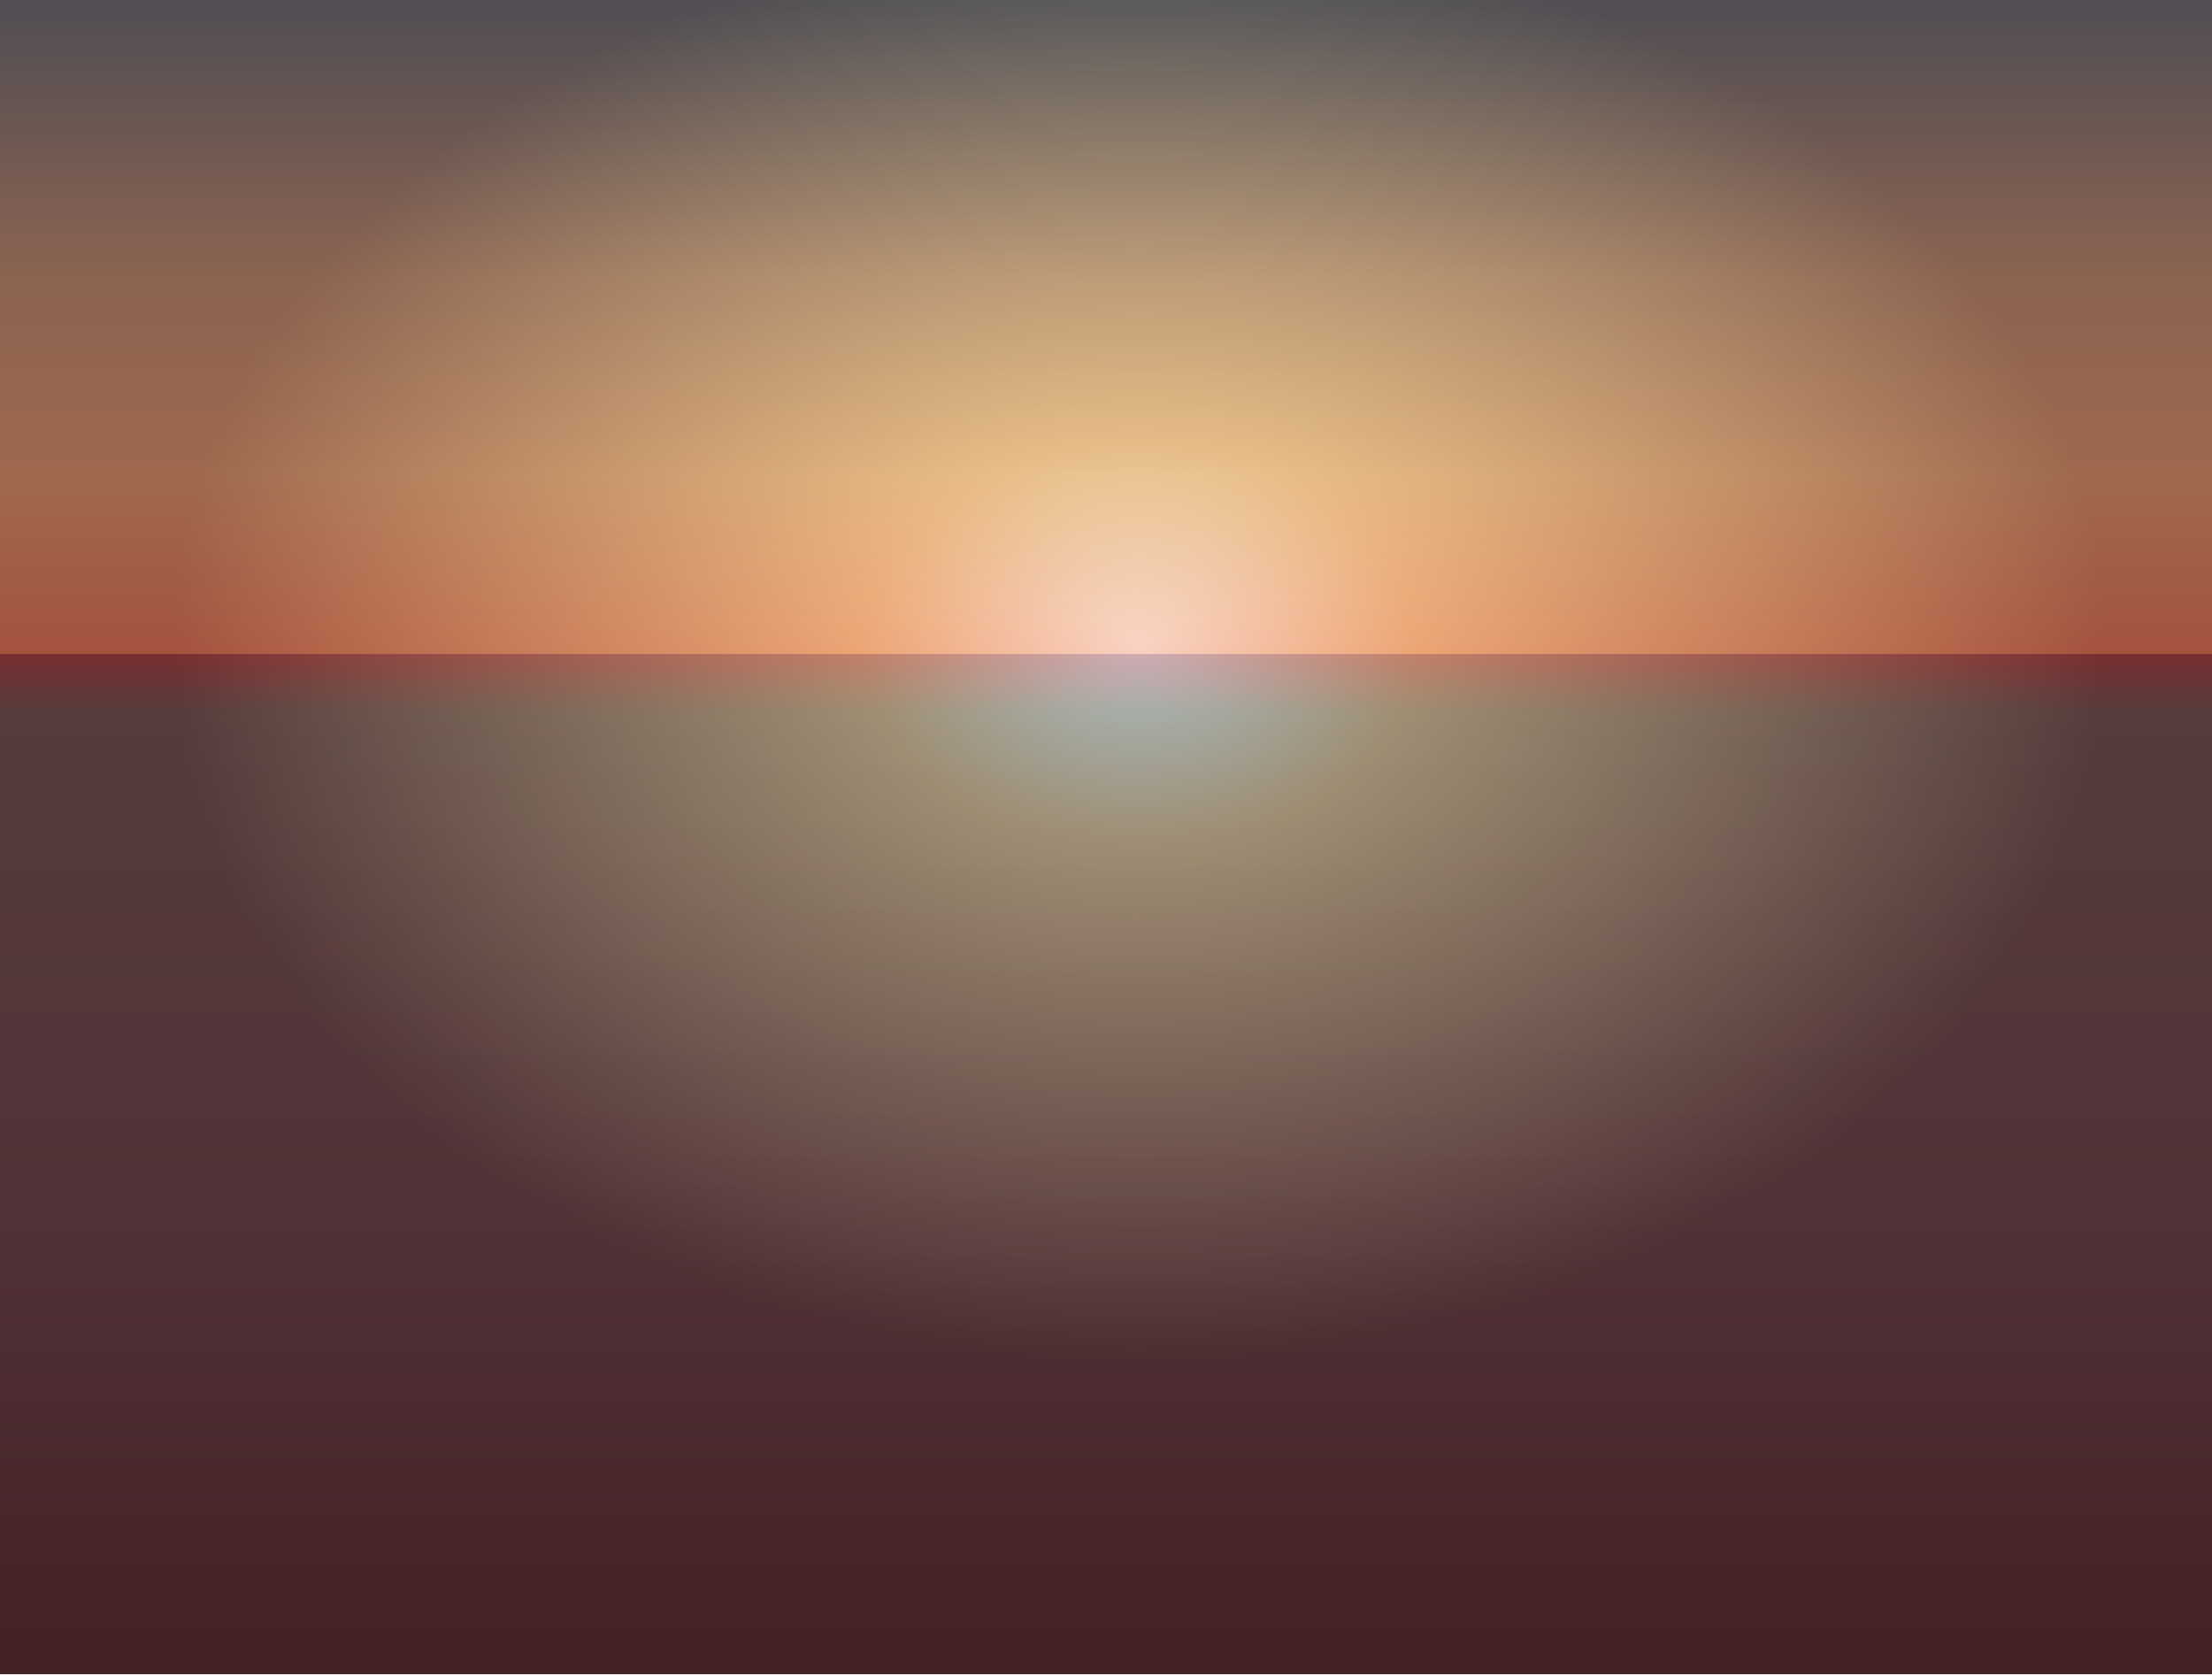
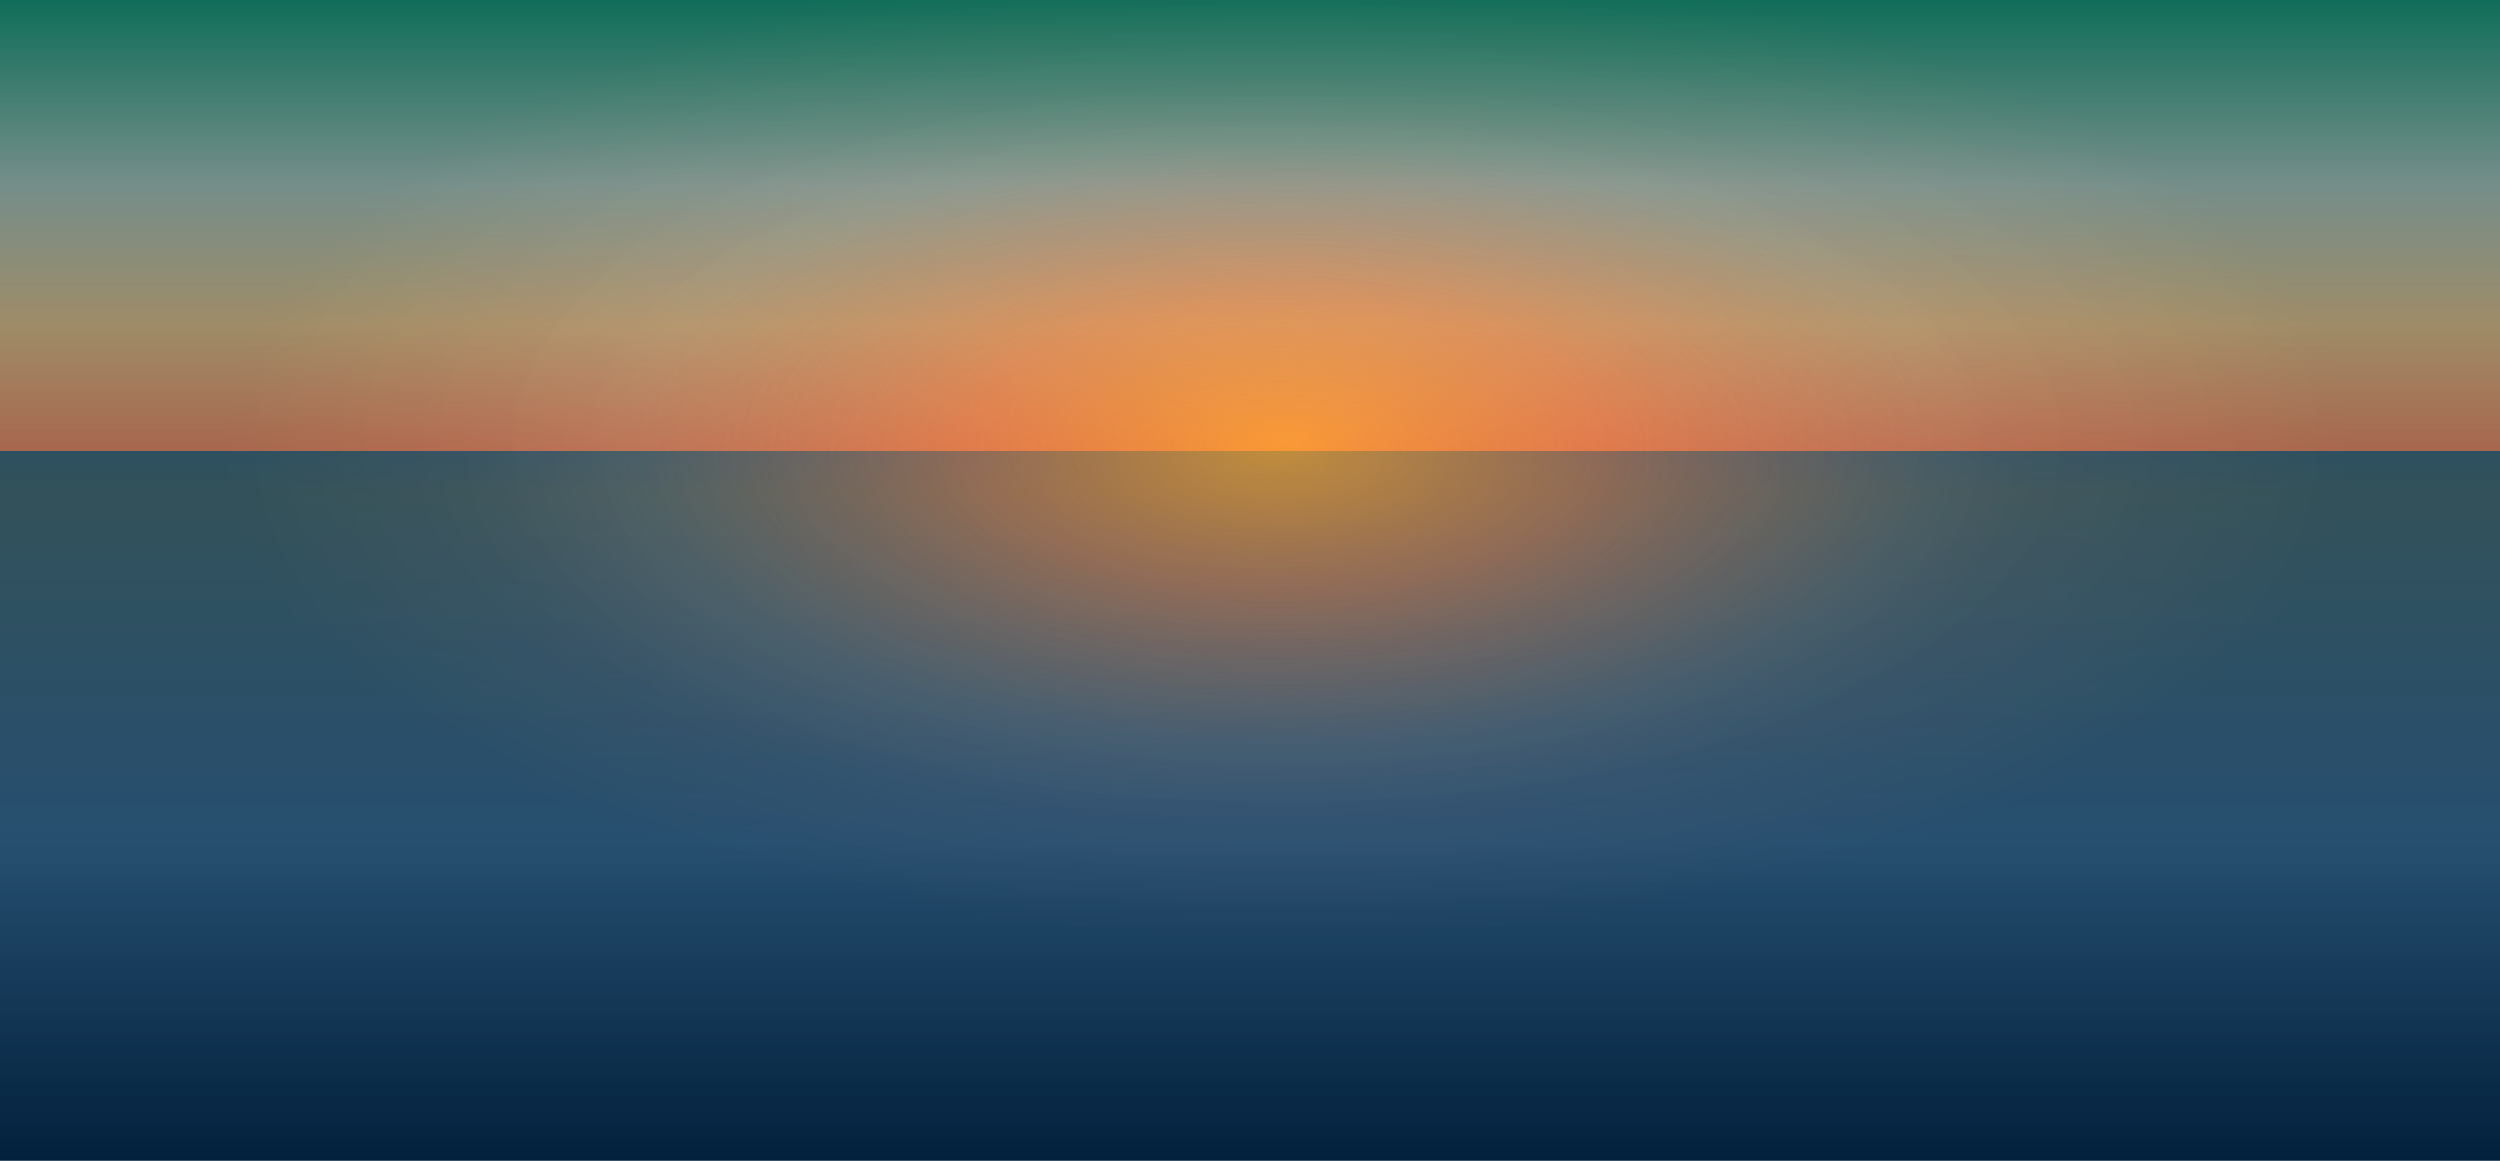
- <svg xmlns="http://www.w3.org/2000/svg" xmlns:xlink="http://www.w3.org/1999/xlink" width="366px" height="277px" viewBox="0 0 366 277" version="1.1">
+ <svg xmlns="http://www.w3.org/2000/svg" xmlns:xlink="http://www.w3.org/1999/xlink" width="1400px" height="650px" viewBox="0 0 1400 650" version="1.1">
  <defs>
    <linearGradient x1="50%" y1="0%" x2="50%" y2="100%" id="linearGradient-1">
-       <stop stop-color="#338BA3" offset="0%" />
-       <stop stop-color="#B8BD9E" offset="16.208%" />
+       <stop stop-color="#139D7F" offset="0%" />
+       <stop stop-color="#A9CEC8" offset="16.208%" />
      <stop stop-color="#E6CB96" offset="28.196%" />
      <stop stop-color="#F29571" offset="38.953%" />
-       <stop stop-color="#8B4153" offset="38.972%" />
-       <stop stop-color="#3C636D" offset="42.549%" />
-       <stop stop-color="#314B61" offset="72.421%" />
-       <stop stop-color="#102538" offset="100%" />
+       <stop stop-color="#41748B" offset="38.984%" />
+       <stop stop-color="#497682" offset="42.549%" />
+       <stop stop-color="#3772A2" offset="72.421%" />
+       <stop stop-color="#022E56" offset="100%" />
    </linearGradient>
-     <radialGradient cx="51.46%" cy="38.304%" fx="51.46%" fy="38.304%" r="43.17%" id="radialGradient-2">
-       <stop stop-color="#FFFFFF" offset="0%" />
-       <stop stop-color="#E9B079" offset="28.565%" />
-       <stop stop-color="#692017" offset="100%" />
+     <radialGradient cx="50%" cy="39.123%" fx="50%" fy="39.123%" r="31.191%" id="radialGradient-2">
+       <stop stop-color="#F8E166" stop-opacity="0.353" offset="0%" />
+       <stop stop-color="#FFFFFF" stop-opacity="0" offset="100%" />
    </radialGradient>
-     <rect id="path-3" x="0" y="0" width="366" height="277" />
+     <radialGradient cx="51.46%" cy="38.304%" fx="51.46%" fy="38.304%" r="42.475%" id="radialGradient-3">
+       <stop stop-color="#FF8300" offset="0%" />
+       <stop stop-color="#C53605" stop-opacity="0.771" offset="29.532%" />
+       <stop stop-color="#3C1104" stop-opacity="0.557" offset="60.469%" />
+       <stop stop-color="#000000" stop-opacity="0.599" offset="100%" />
+     </radialGradient>
+     <rect id="path-4" x="0" y="0" width="1400" height="650" />
  </defs>
  <g id="Page-1" stroke="none" stroke-width="1" fill="none" fill-rule="evenodd">
-     <g id="grad-5-copy-9">
-       <use fill="url(#linearGradient-1)" xlink:href="#path-3" />
-       <use fill-opacity="0.57" fill="url(#radialGradient-2)" xlink:href="#path-3" />
+     <g id="Artboard-1">
+       <g id="home-gradient-bg">
+         <use fill="url(#linearGradient-1)" xlink:href="#path-4" />
+         <use fill="url(#radialGradient-2)" xlink:href="#path-4" />
+         <use fill-opacity="0.52" fill="url(#radialGradient-3)" xlink:href="#path-4" />
+       </g>
    </g>
  </g>
</svg>
